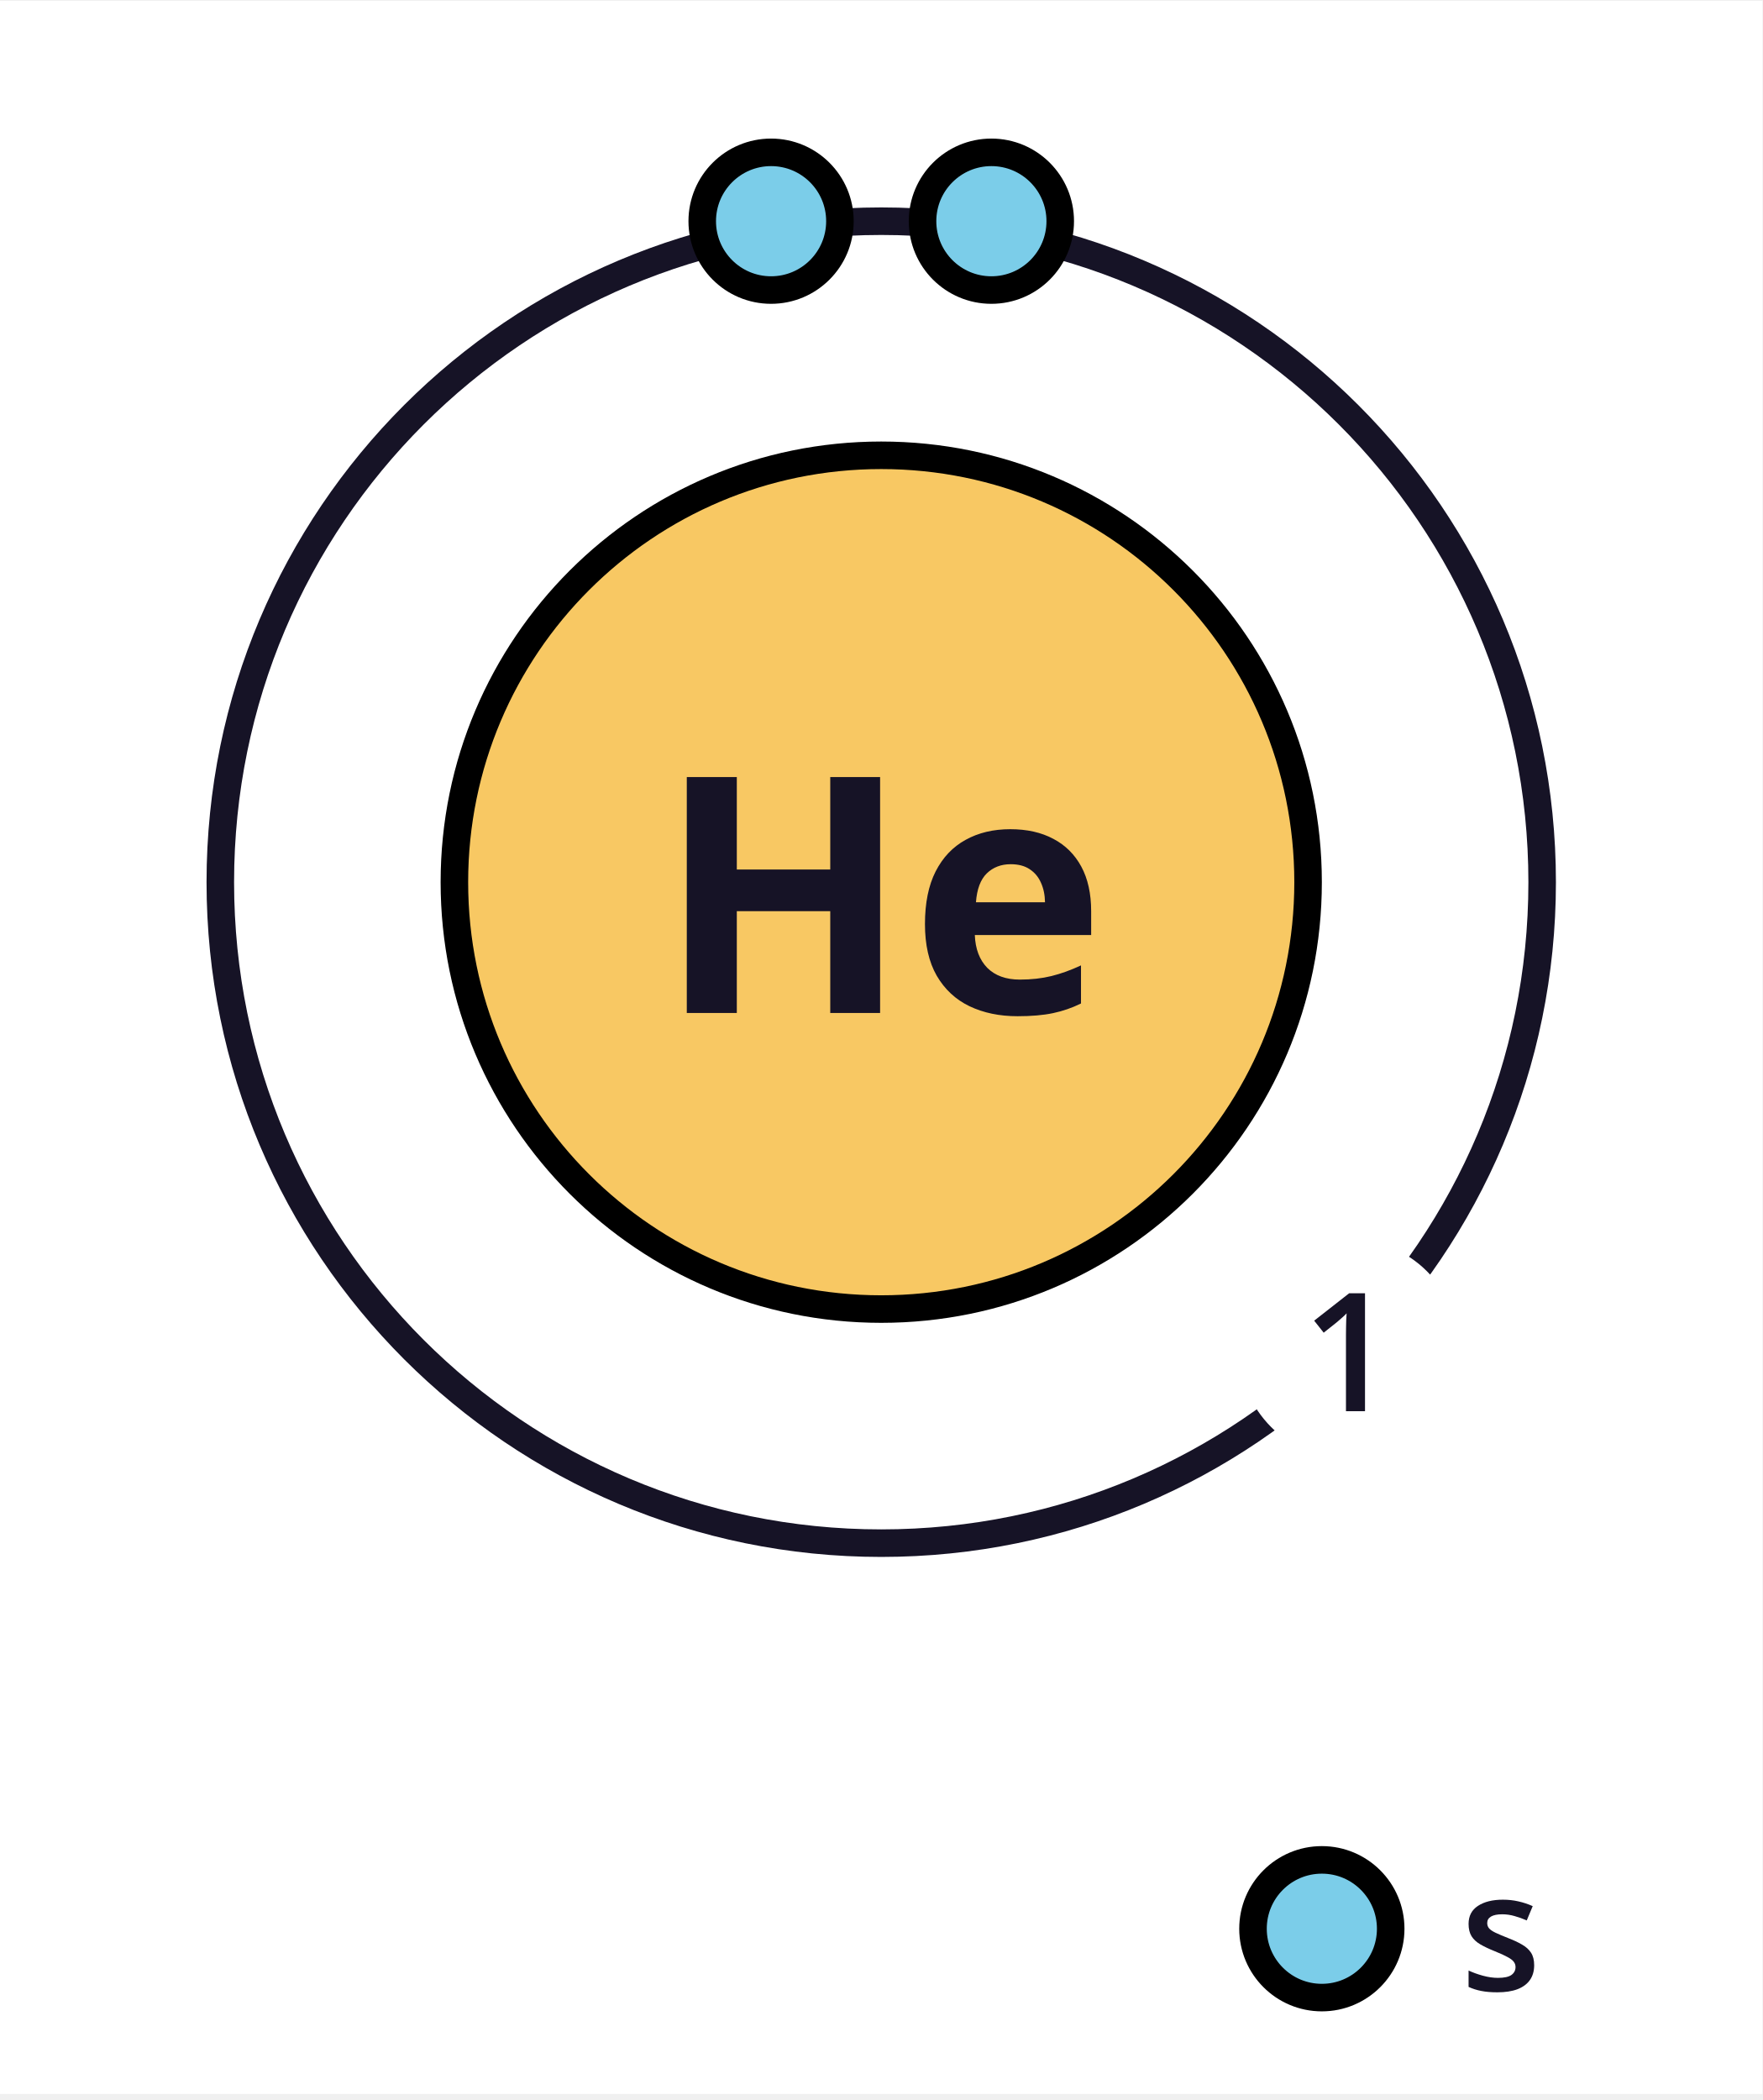
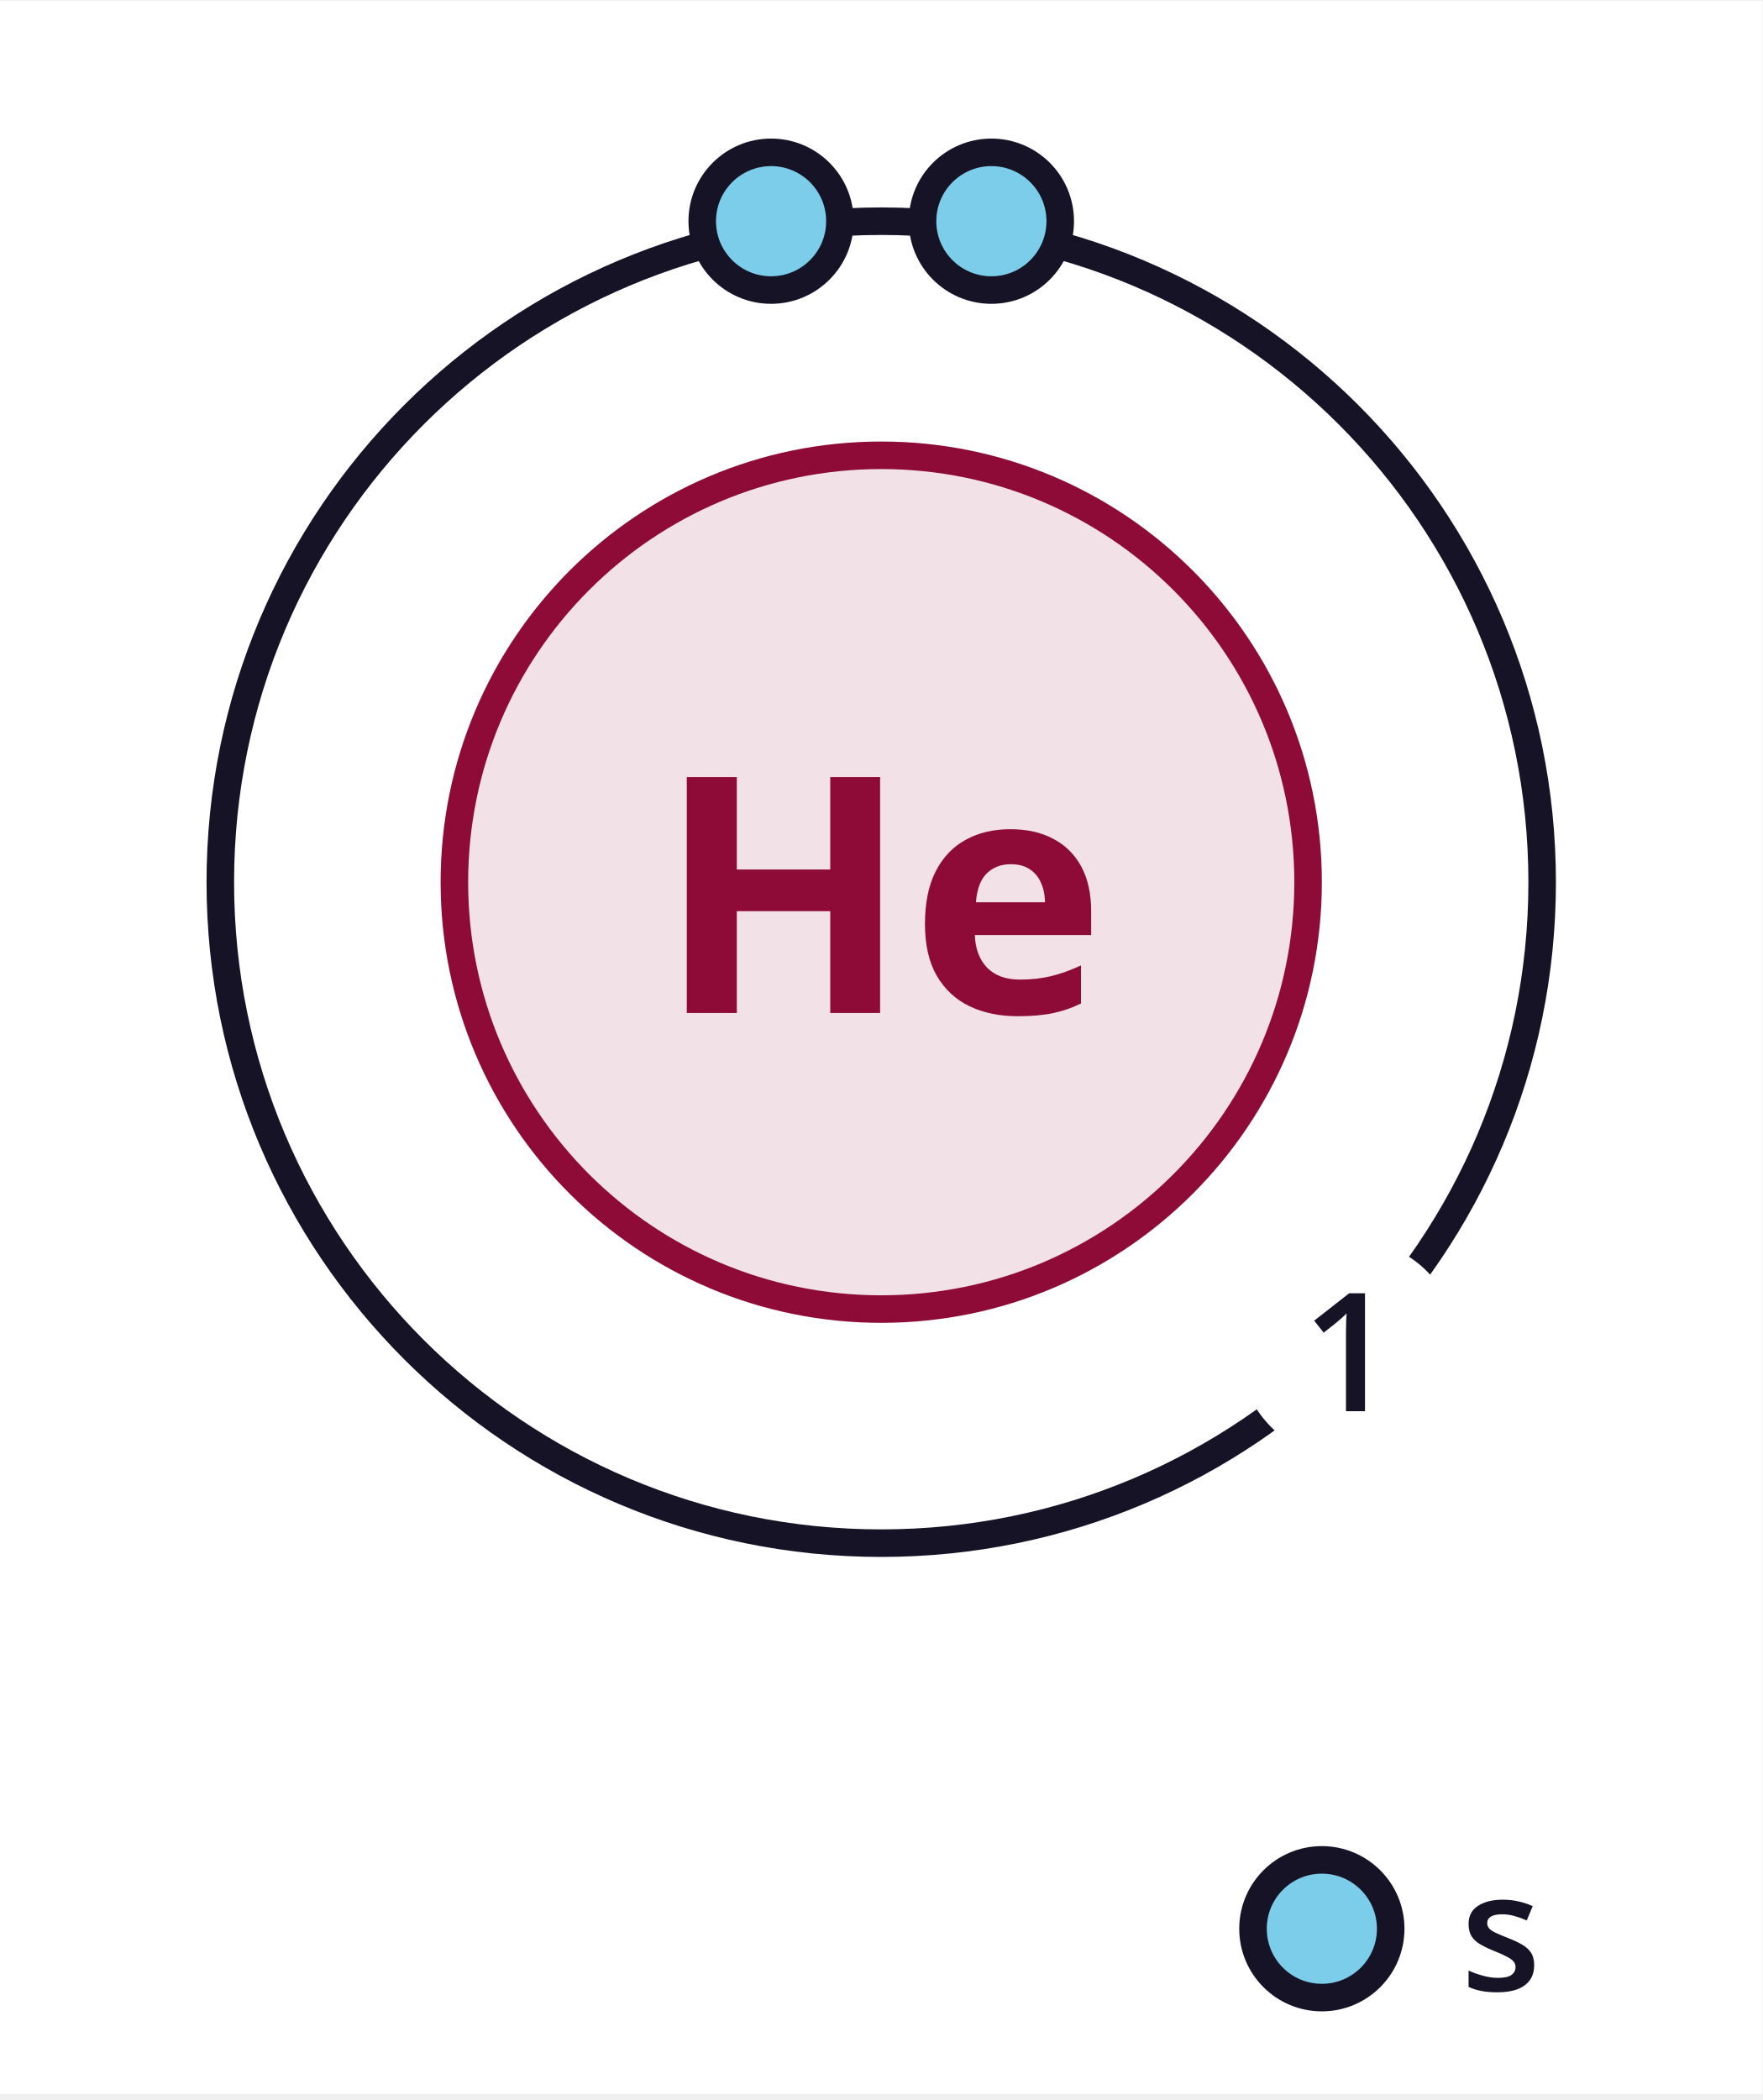
<svg xmlns="http://www.w3.org/2000/svg" width="256" height="305" viewBox="0 0 256 305" fill="none">
  <g clip-path="url(#clip0_179_1759)">
    <rect width="256" height="304" transform="translate(0 0.125732)" fill="white" />
    <circle cx="128" cy="128.126" r="96" stroke="#161326" stroke-width="4" />
-     <path d="M66 128.126C66 93.884 93.758 66.126 128 66.126C162.242 66.126 190 93.884 190 128.126C190 162.367 162.242 190.126 128 190.126C93.758 190.126 66 162.367 66 128.126Z" fill="#F8C863" />
-     <path d="M66 128.126C66 93.884 93.758 66.126 128 66.126C162.242 66.126 190 93.884 190 128.126C190 162.367 162.242 190.126 128 190.126C93.758 190.126 66 162.367 66 128.126Z" stroke="black" stroke-width="4" />
-     <path d="M127.836 147.126H120.594V132.337H107.023V147.126H99.758V112.86H107.023V126.29H120.594V112.86H127.836V147.126ZM146.75 120.43C149.172 120.43 151.258 120.899 153.008 121.837C154.758 122.759 156.109 124.102 157.062 125.868C158.016 127.634 158.492 129.79 158.492 132.337V135.805H141.594C141.672 137.821 142.273 139.407 143.398 140.563C144.539 141.704 146.117 142.274 148.133 142.274C149.805 142.274 151.336 142.102 152.727 141.759C154.117 141.415 155.547 140.899 157.016 140.212V145.743C155.719 146.384 154.359 146.852 152.938 147.149C151.531 147.446 149.82 147.594 147.805 147.594C145.18 147.594 142.852 147.11 140.82 146.141C138.805 145.173 137.219 143.696 136.062 141.712C134.922 139.727 134.352 137.227 134.352 134.212C134.352 131.149 134.867 128.602 135.898 126.571C136.945 124.524 138.398 122.993 140.258 121.977C142.117 120.946 144.281 120.43 146.75 120.43ZM146.797 125.516C145.406 125.516 144.25 125.962 143.328 126.852C142.422 127.743 141.898 129.141 141.758 131.048H151.789C151.773 129.985 151.578 129.04 151.203 128.212C150.844 127.384 150.297 126.727 149.562 126.243C148.844 125.759 147.922 125.516 146.797 125.516Z" fill="#161326" />
-     <circle cx="112" cy="32.126" r="10" fill="#7BCDE9" stroke="black" stroke-width="4" />
-     <circle cx="144" cy="32.126" r="10" fill="#7BCDE9" stroke="black" stroke-width="4" />
-     <circle cx="192" cy="280.126" r="10" fill="#7BCDE9" stroke="black" stroke-width="4" />
+     <path d="M66 128.126C66 93.884 93.758 66.126 128 66.126C162.242 66.126 190 93.884 190 128.126C190 162.367 162.242 190.126 128 190.126C93.758 190.126 66 162.367 66 128.126Z" fill="#8E0B37" fill-opacity="0.12" />
+     <path d="M66 128.126C66 93.884 93.758 66.126 128 66.126C162.242 66.126 190 93.884 190 128.126C190 162.367 162.242 190.126 128 190.126C93.758 190.126 66 162.367 66 128.126Z" stroke="#8E0B37" stroke-width="4" />
+     <path d="M127.836 147.126H120.594V132.337H107.023V147.126H99.758V112.86H107.023V126.29H120.594V112.86H127.836V147.126ZM146.75 120.43C149.172 120.43 151.258 120.899 153.008 121.837C154.758 122.759 156.109 124.102 157.062 125.868C158.016 127.634 158.492 129.79 158.492 132.337V135.805H141.594C141.672 137.821 142.273 139.407 143.398 140.563C144.539 141.704 146.117 142.274 148.133 142.274C149.805 142.274 151.336 142.102 152.727 141.759C154.117 141.415 155.547 140.899 157.016 140.212V145.743C155.719 146.384 154.359 146.852 152.938 147.149C151.531 147.446 149.82 147.594 147.805 147.594C145.18 147.594 142.852 147.11 140.82 146.141C138.805 145.173 137.219 143.696 136.062 141.712C134.922 139.727 134.352 137.227 134.352 134.212C134.352 131.149 134.867 128.602 135.898 126.571C136.945 124.524 138.398 122.993 140.258 121.977C142.117 120.946 144.281 120.43 146.75 120.43ZM146.797 125.516C145.406 125.516 144.25 125.962 143.328 126.852C142.422 127.743 141.898 129.141 141.758 131.048H151.789C151.773 129.985 151.578 129.04 151.203 128.212C150.844 127.384 150.297 126.727 149.562 126.243C148.844 125.759 147.922 125.516 146.797 125.516Z" fill="#8E0B37" />
+     <circle cx="112" cy="32.126" r="10" fill="#7BCDE9" stroke="#161326" stroke-width="4" />
+     <circle cx="144" cy="32.126" r="10" fill="#7BCDE9" stroke="#161326" stroke-width="4" />
+     <circle cx="192" cy="280.126" r="10" fill="#7BCDE9" stroke="#161326" stroke-width="4" />
    <path d="M222.84 285.423C222.84 286.274 222.633 286.993 222.219 287.579C221.805 288.165 221.199 288.61 220.402 288.915C219.613 289.212 218.645 289.36 217.496 289.36C216.59 289.36 215.809 289.294 215.152 289.161C214.504 289.036 213.891 288.841 213.312 288.575V286.196C213.93 286.485 214.621 286.735 215.387 286.946C216.16 287.157 216.891 287.262 217.578 287.262C218.484 287.262 219.137 287.122 219.535 286.841C219.934 286.552 220.133 286.169 220.133 285.692C220.133 285.411 220.051 285.161 219.887 284.942C219.73 284.716 219.434 284.485 218.996 284.251C218.566 284.009 217.934 283.719 217.098 283.384C216.277 283.055 215.586 282.727 215.023 282.399C214.461 282.071 214.035 281.677 213.746 281.216C213.457 280.747 213.312 280.149 213.312 279.423C213.312 278.274 213.766 277.403 214.672 276.809C215.586 276.208 216.793 275.907 218.293 275.907C219.09 275.907 219.84 275.989 220.543 276.153C221.254 276.309 221.949 276.54 222.629 276.844L221.762 278.919C221.176 278.661 220.586 278.45 219.992 278.286C219.406 278.114 218.809 278.028 218.199 278.028C217.488 278.028 216.945 278.137 216.57 278.356C216.203 278.575 216.02 278.887 216.02 279.294C216.02 279.598 216.109 279.856 216.289 280.067C216.469 280.278 216.777 280.489 217.215 280.7C217.66 280.911 218.277 281.173 219.066 281.485C219.84 281.782 220.508 282.094 221.07 282.423C221.641 282.743 222.078 283.137 222.383 283.606C222.688 284.075 222.84 284.68 222.84 285.423Z" fill="#161326" />
    <g clip-path="url(#clip1_179_1759)">
      <path d="M179.96 195.96C179.96 187.124 187.124 179.96 195.96 179.96C204.797 179.96 211.96 187.124 211.96 195.96C211.96 204.797 204.797 211.96 195.96 211.96C187.124 211.96 179.96 204.797 179.96 195.96Z" fill="white" />
      <path d="M198.269 204.96H195.503V193.933C195.503 193.566 195.507 193.199 195.515 192.832C195.523 192.464 195.531 192.105 195.539 191.753C195.554 191.402 195.574 191.066 195.597 190.746C195.433 190.925 195.23 191.121 194.988 191.332C194.753 191.542 194.503 191.761 194.238 191.988L192.269 193.558L190.886 191.812L195.972 187.828H198.269V204.96Z" fill="#161326" />
    </g>
  </g>
  <defs>
    <clipPath id="clip0_179_1759">
      <rect width="256" height="304" fill="white" transform="translate(0 0.125732)" />
    </clipPath>
    <clipPath id="clip1_179_1759">
      <rect width="384" height="32" fill="white" transform="translate(3.62744 -19) rotate(45)" />
    </clipPath>
  </defs>
</svg>
